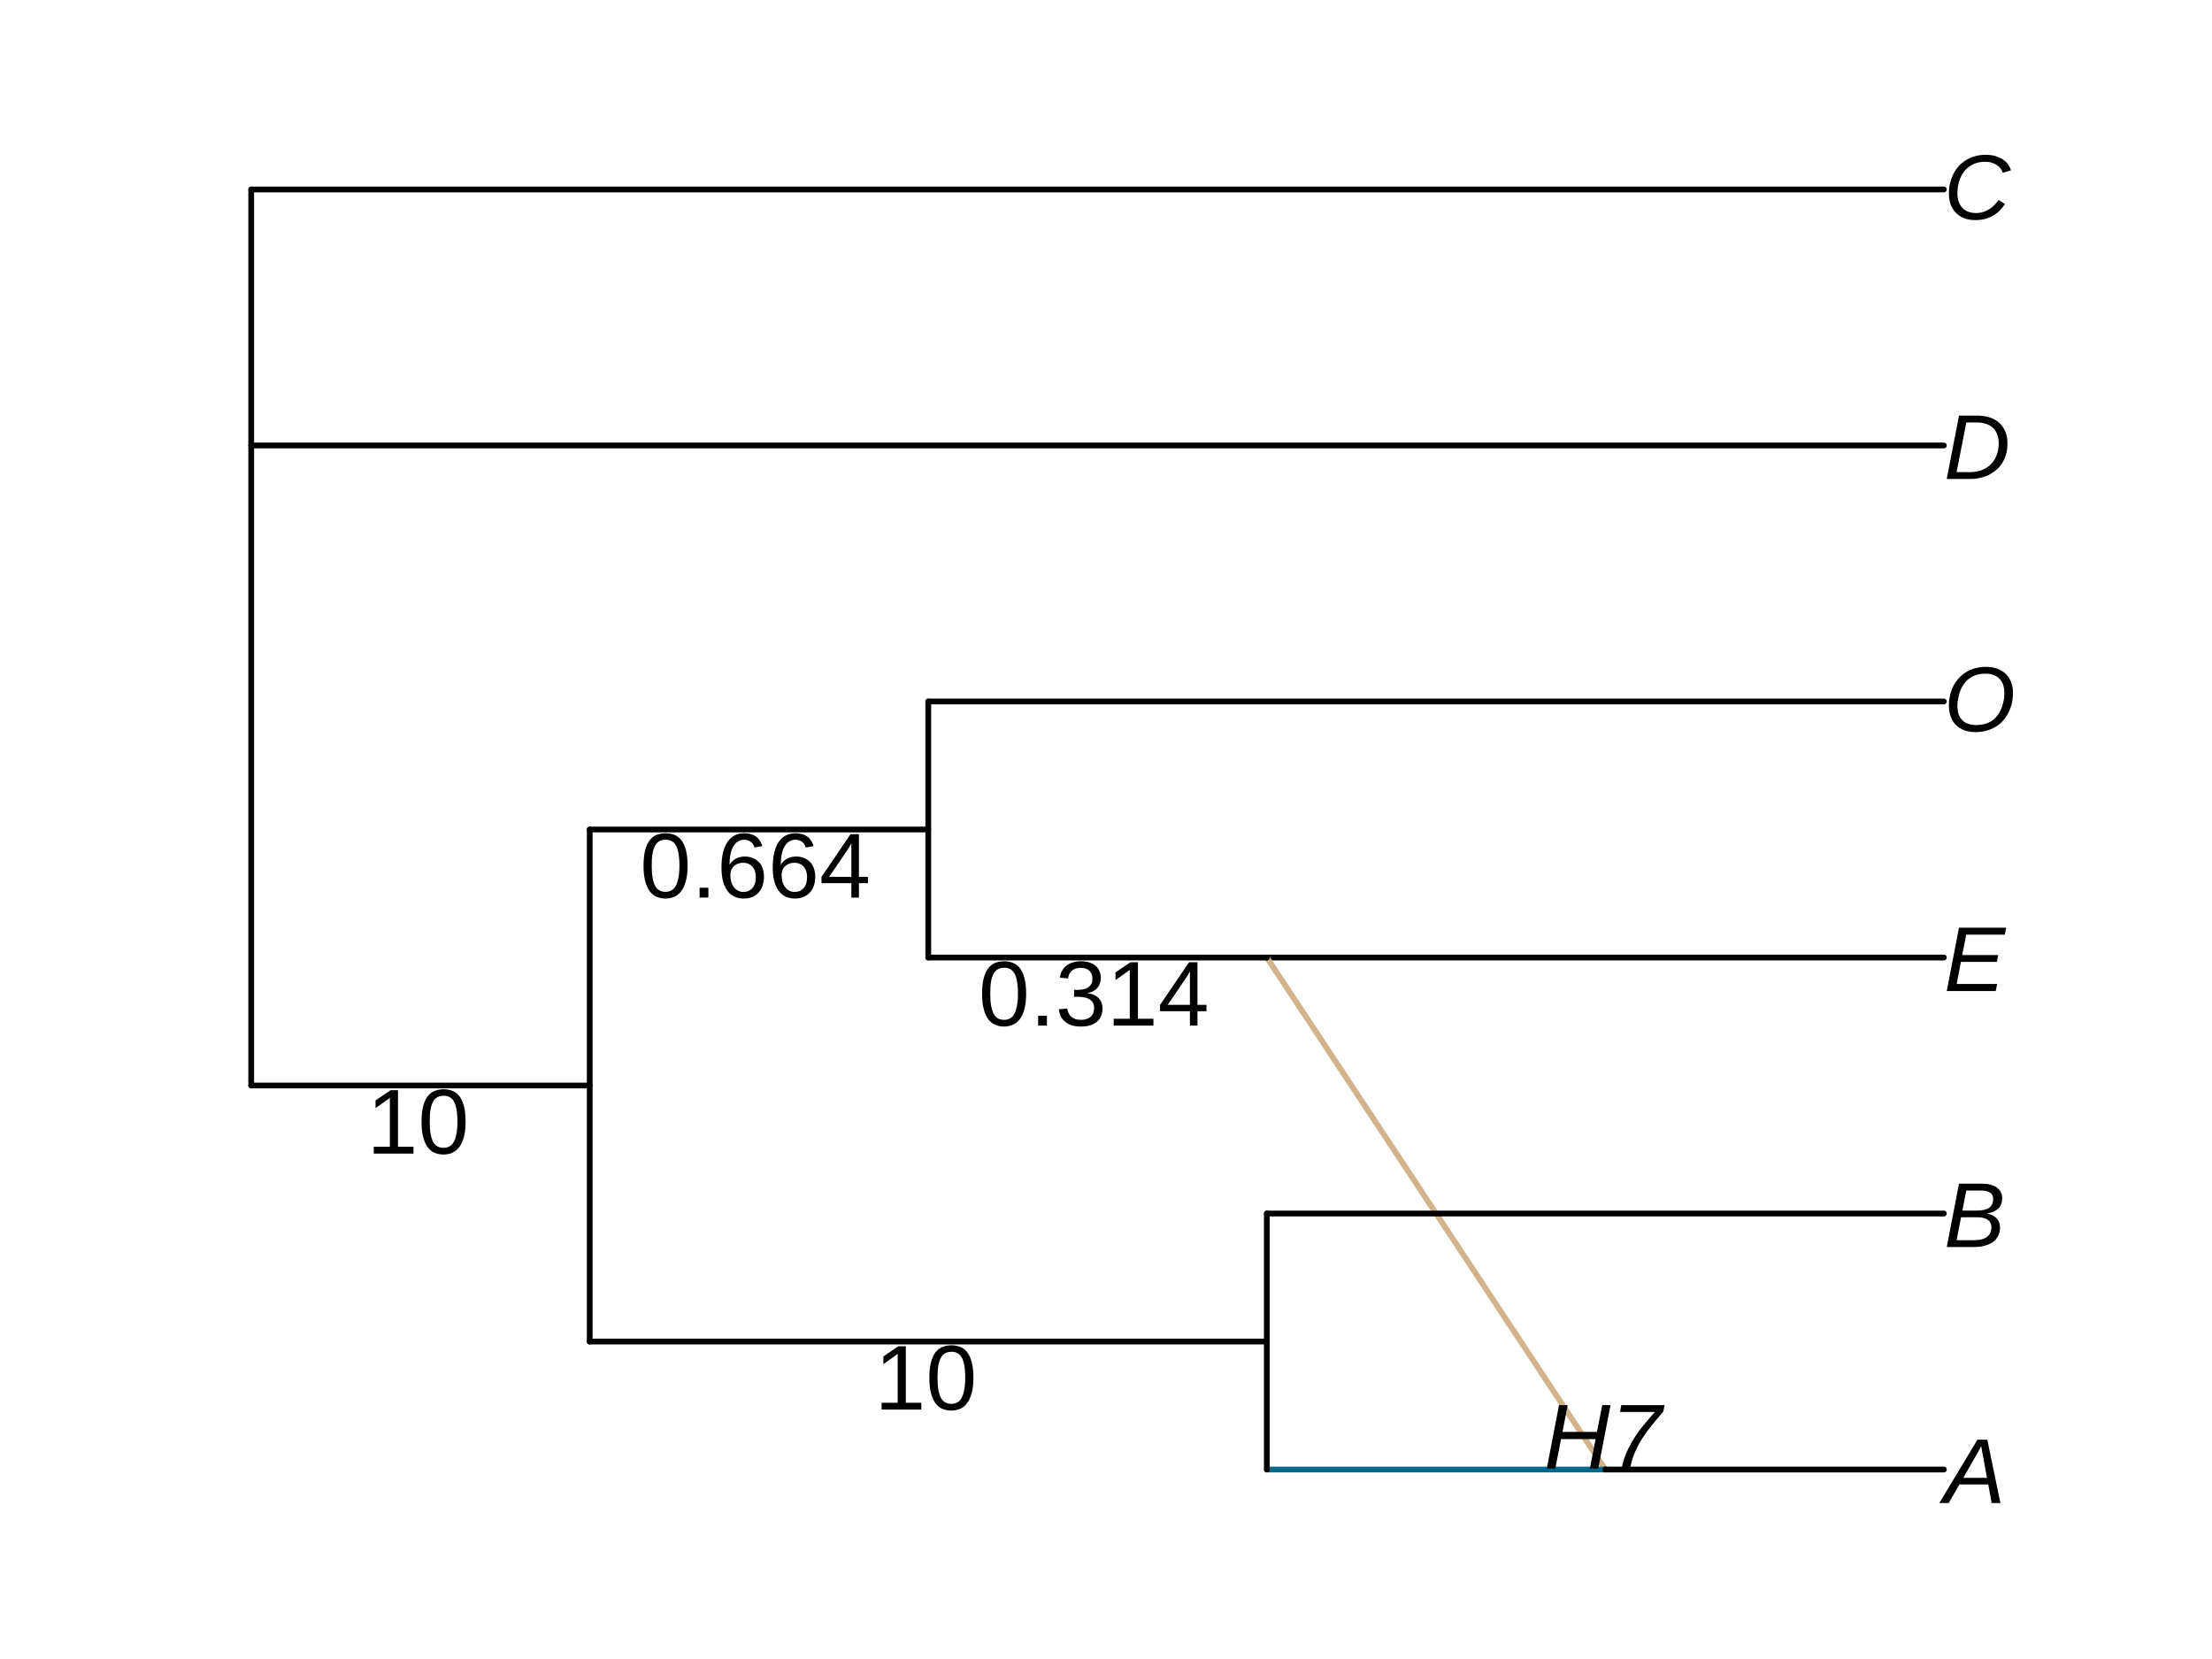
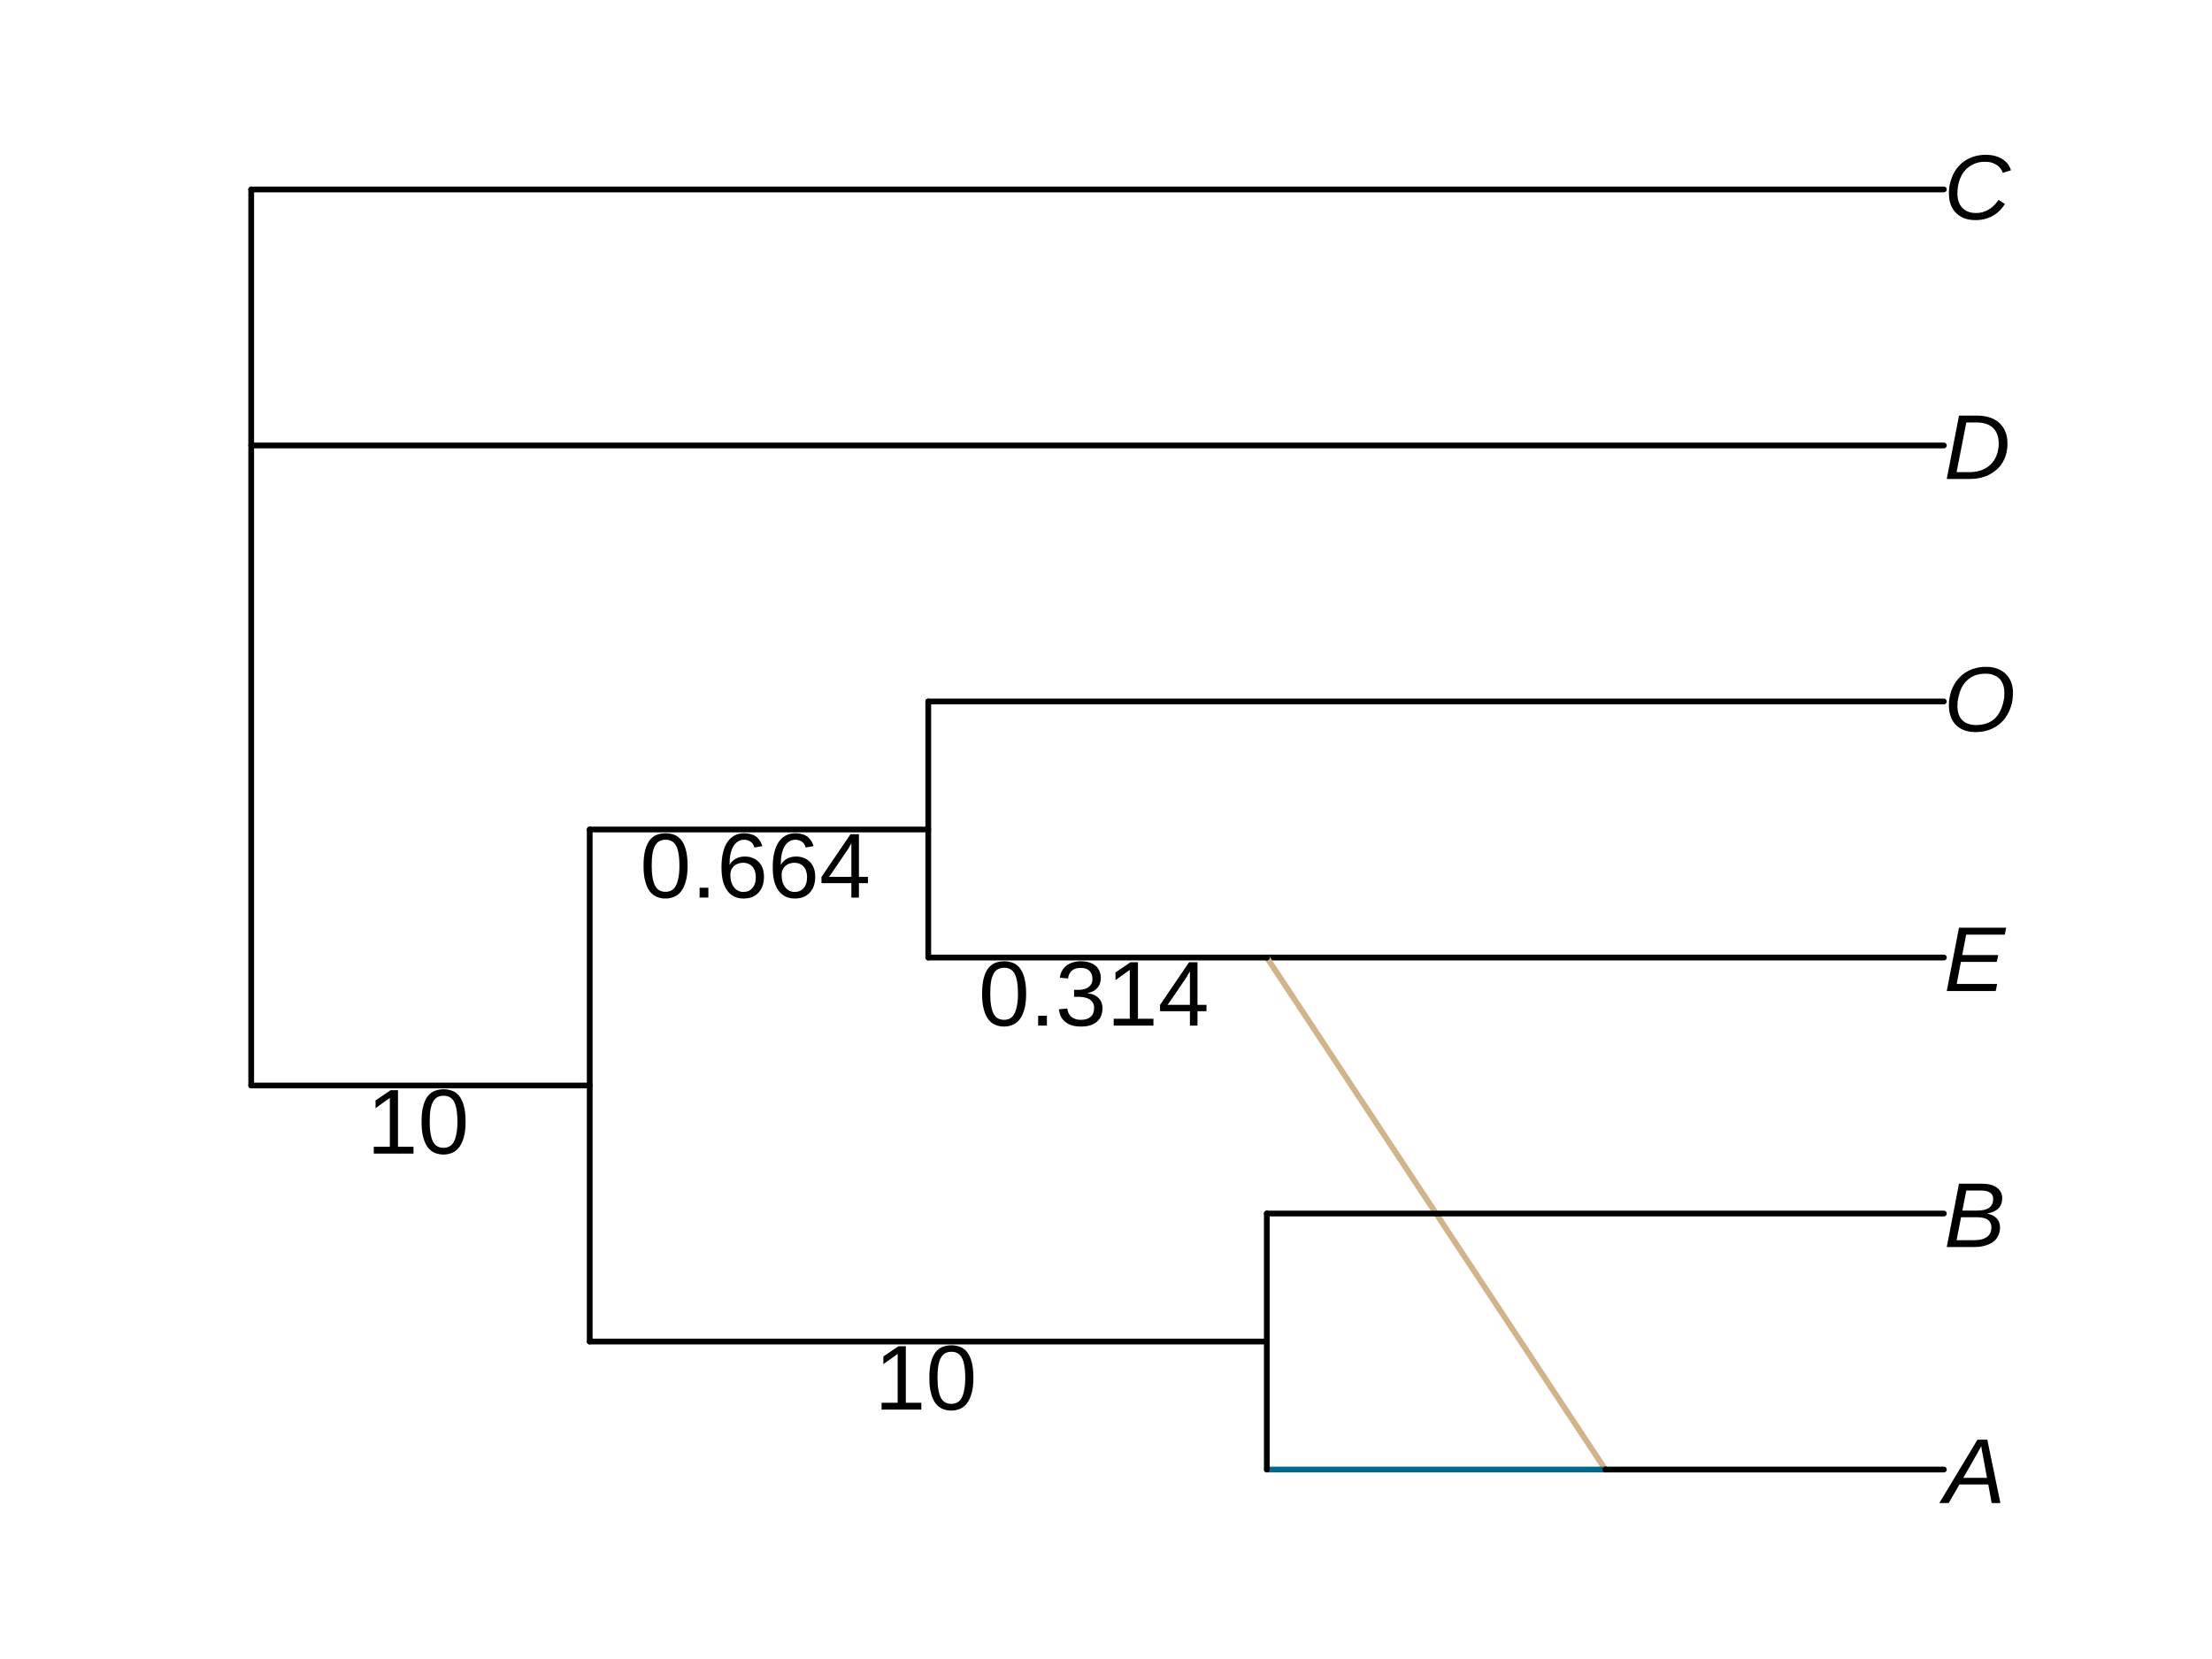
<svg xmlns="http://www.w3.org/2000/svg" xmlns:xlink="http://www.w3.org/1999/xlink" width="288pt" height="216pt" viewBox="0 0 288 216" version="1.1">
  <defs>
    <g>
      <symbol overflow="visible" id="glyph0-0">
        <path style="stroke:none;" d="M 0.406 0 L 0.406 -8 L 3.594 -8 L 3.594 0 Z M 0.797 -0.406 L 3.188 -0.406 L 3.188 -7.594 L 0.797 -7.594 Z M 0.797 -0.406 " />
      </symbol>
      <symbol overflow="visible" id="glyph0-1">
        <path style="stroke:none;" d="M 7.953 -1.969 C 7.766 -1.688 7.551 -1.414 7.312 -1.156 C 7.07 -0.906 6.797 -0.688 6.484 -0.5 C 6.18 -0.312 5.832 -0.16 5.438 -0.047 C 5.051 0.066 4.609 0.125 4.109 0.125 C 3.523 0.125 3.016 0.035 2.578 -0.141 C 2.148 -0.328 1.789 -0.578 1.5 -0.891 C 1.219 -1.203 1.004 -1.566 0.859 -1.984 C 0.723 -2.398 0.656 -2.848 0.656 -3.328 C 0.656 -3.816 0.707 -4.281 0.812 -4.719 C 0.926 -5.156 1.078 -5.562 1.266 -5.938 C 1.461 -6.312 1.703 -6.648 1.984 -6.953 C 2.266 -7.254 2.582 -7.508 2.938 -7.719 C 3.289 -7.926 3.676 -8.086 4.094 -8.203 C 4.508 -8.316 4.953 -8.375 5.422 -8.375 C 5.93 -8.375 6.375 -8.316 6.75 -8.203 C 7.125 -8.086 7.445 -7.938 7.719 -7.75 C 7.988 -7.562 8.207 -7.348 8.375 -7.109 C 8.539 -6.867 8.66 -6.617 8.734 -6.359 L 7.672 -6.031 C 7.617 -6.219 7.531 -6.395 7.406 -6.562 C 7.281 -6.738 7.125 -6.891 6.938 -7.016 C 6.75 -7.148 6.523 -7.258 6.266 -7.344 C 6.004 -7.426 5.707 -7.469 5.375 -7.469 C 4.801 -7.469 4.289 -7.363 3.844 -7.156 C 3.395 -6.945 3.016 -6.656 2.703 -6.281 C 2.398 -5.914 2.164 -5.477 2 -4.969 C 1.844 -4.469 1.766 -3.914 1.766 -3.312 C 1.766 -2.945 1.816 -2.609 1.922 -2.297 C 2.023 -1.992 2.176 -1.727 2.375 -1.5 C 2.57 -1.281 2.82 -1.109 3.125 -0.984 C 3.426 -0.859 3.773 -0.797 4.172 -0.797 C 4.523 -0.797 4.848 -0.844 5.141 -0.938 C 5.43 -1.031 5.695 -1.156 5.938 -1.312 C 6.188 -1.469 6.406 -1.648 6.594 -1.859 C 6.789 -2.066 6.969 -2.281 7.125 -2.5 Z M 7.953 -1.969 " />
      </symbol>
      <symbol overflow="visible" id="glyph0-2">
        <path style="stroke:none;" d="M 4.359 -8.25 C 4.941 -8.25 5.473 -8.172 5.953 -8.016 C 6.43 -7.867 6.844 -7.641 7.188 -7.328 C 7.531 -7.023 7.797 -6.648 7.984 -6.203 C 8.18 -5.754 8.281 -5.234 8.281 -4.641 C 8.281 -4.117 8.219 -3.641 8.094 -3.203 C 7.969 -2.773 7.797 -2.391 7.578 -2.047 C 7.359 -1.703 7.094 -1.398 6.781 -1.141 C 6.477 -0.891 6.145 -0.676 5.781 -0.5 C 5.414 -0.332 5.031 -0.207 4.625 -0.125 C 4.219 -0.039 3.801 0 3.375 0 L 0.375 0 L 1.969 -8.25 Z M 1.656 -0.891 L 3.328 -0.891 C 3.898 -0.891 4.422 -0.973 4.891 -1.141 C 5.359 -1.316 5.758 -1.566 6.094 -1.891 C 6.426 -2.211 6.68 -2.602 6.859 -3.062 C 7.047 -3.531 7.141 -4.055 7.141 -4.641 C 7.141 -5.109 7.066 -5.516 6.922 -5.859 C 6.785 -6.203 6.594 -6.484 6.344 -6.703 C 6.094 -6.922 5.797 -7.082 5.453 -7.188 C 5.109 -7.301 4.738 -7.359 4.344 -7.359 L 2.922 -7.359 Z M 1.656 -0.891 " />
      </symbol>
      <symbol overflow="visible" id="glyph0-3">
        <path style="stroke:none;" d="M 5.5 -8.375 C 6.062 -8.375 6.555 -8.289 6.984 -8.125 C 7.422 -7.957 7.785 -7.723 8.078 -7.422 C 8.379 -7.129 8.609 -6.773 8.766 -6.359 C 8.922 -5.941 9 -5.484 9 -4.984 C 9 -4.797 8.988 -4.598 8.969 -4.391 C 8.945 -4.18 8.922 -3.984 8.891 -3.797 C 8.766 -3.203 8.562 -2.66 8.281 -2.172 C 8.008 -1.691 7.672 -1.281 7.266 -0.938 C 6.859 -0.602 6.391 -0.344 5.859 -0.156 C 5.336 0.031 4.77 0.125 4.156 0.125 C 3.57 0.125 3.062 0.039 2.625 -0.125 C 2.188 -0.301 1.82 -0.539 1.531 -0.844 C 1.238 -1.156 1.02 -1.523 0.875 -1.953 C 0.727 -2.379 0.656 -2.848 0.656 -3.359 C 0.656 -3.535 0.66 -3.719 0.672 -3.906 C 0.691 -4.094 0.723 -4.285 0.766 -4.484 C 0.879 -5.066 1.07 -5.598 1.344 -6.078 C 1.625 -6.555 1.969 -6.969 2.375 -7.312 C 2.781 -7.656 3.242 -7.914 3.766 -8.094 C 4.297 -8.281 4.875 -8.375 5.5 -8.375 Z M 5.438 -7.484 C 4.926 -7.484 4.473 -7.41 4.078 -7.266 C 3.68 -7.117 3.332 -6.906 3.031 -6.625 C 2.738 -6.352 2.492 -6.02 2.297 -5.625 C 2.109 -5.238 1.969 -4.797 1.875 -4.297 C 1.832 -4.117 1.801 -3.945 1.781 -3.781 C 1.77 -3.613 1.766 -3.453 1.766 -3.297 C 1.766 -2.879 1.816 -2.516 1.922 -2.203 C 2.035 -1.891 2.195 -1.629 2.406 -1.422 C 2.613 -1.211 2.867 -1.055 3.172 -0.953 C 3.484 -0.848 3.828 -0.797 4.203 -0.797 C 4.723 -0.797 5.18 -0.867 5.578 -1.016 C 5.984 -1.16 6.332 -1.367 6.625 -1.641 C 6.914 -1.922 7.156 -2.254 7.344 -2.641 C 7.539 -3.035 7.688 -3.477 7.781 -3.969 C 7.82 -4.133 7.848 -4.301 7.859 -4.469 C 7.867 -4.645 7.875 -4.812 7.875 -4.969 C 7.875 -5.383 7.816 -5.75 7.703 -6.062 C 7.598 -6.375 7.438 -6.633 7.219 -6.844 C 7.008 -7.051 6.754 -7.207 6.453 -7.312 C 6.148 -7.426 5.812 -7.484 5.438 -7.484 Z M 5.438 -7.484 " />
      </symbol>
      <symbol overflow="visible" id="glyph0-4">
        <path style="stroke:none;" d="M 0.375 0 L 1.969 -8.25 L 8.109 -8.25 L 7.938 -7.344 L 2.906 -7.344 L 2.391 -4.688 L 7.078 -4.688 L 6.891 -3.797 L 2.219 -3.797 L 1.672 -0.922 L 6.938 -0.922 L 6.75 0 Z M 0.375 0 " />
      </symbol>
      <symbol overflow="visible" id="glyph0-5">
        <path style="stroke:none;" d="M 1.969 -8.25 L 4.953 -8.25 C 5.359 -8.25 5.723 -8.207 6.047 -8.125 C 6.379 -8.039 6.656 -7.914 6.875 -7.75 C 7.102 -7.594 7.281 -7.395 7.406 -7.156 C 7.531 -6.926 7.594 -6.664 7.594 -6.375 C 7.594 -5.801 7.426 -5.348 7.094 -5.016 C 6.758 -4.691 6.266 -4.473 5.609 -4.359 C 5.891 -4.305 6.133 -4.227 6.344 -4.125 C 6.551 -4.02 6.727 -3.891 6.875 -3.734 C 7.02 -3.578 7.129 -3.398 7.203 -3.203 C 7.273 -3.004 7.312 -2.797 7.312 -2.578 C 7.312 -2.254 7.266 -1.961 7.172 -1.703 C 7.078 -1.453 6.953 -1.227 6.797 -1.031 C 6.641 -0.844 6.453 -0.68 6.234 -0.547 C 6.016 -0.422 5.773 -0.316 5.516 -0.234 C 5.266 -0.148 5 -0.086 4.719 -0.047 C 4.438 -0.016 4.148 0 3.859 0 L 0.375 0 Z M 2.406 -4.75 L 4.344 -4.75 C 5.051 -4.75 5.57 -4.875 5.906 -5.125 C 6.25 -5.383 6.422 -5.766 6.422 -6.266 C 6.422 -6.629 6.285 -6.898 6.016 -7.078 C 5.754 -7.266 5.367 -7.359 4.859 -7.359 L 2.922 -7.359 Z M 1.656 -0.891 L 3.812 -0.891 C 4.113 -0.891 4.41 -0.91 4.703 -0.953 C 4.992 -1.004 5.25 -1.094 5.469 -1.219 C 5.688 -1.344 5.859 -1.516 5.984 -1.734 C 6.117 -1.953 6.188 -2.238 6.188 -2.594 C 6.188 -3.008 6.031 -3.328 5.719 -3.547 C 5.406 -3.766 4.961 -3.875 4.391 -3.875 L 2.234 -3.875 Z M 1.656 -0.891 " />
      </symbol>
      <symbol overflow="visible" id="glyph0-6">
        <path style="stroke:none;" d="M 6.219 0 L 5.781 -2.422 L 2.031 -2.422 L 0.625 0 L -0.594 0 L 4.375 -8.25 L 5.656 -8.25 L 7.359 0 Z M 5.109 -6.062 C 5.078 -6.219 5.047 -6.367 5.016 -6.516 C 4.984 -6.672 4.957 -6.812 4.938 -6.938 C 4.914 -7.07 4.898 -7.18 4.891 -7.266 C 4.879 -7.348 4.867 -7.395 4.859 -7.406 C 4.859 -7.395 4.832 -7.344 4.781 -7.25 C 4.738 -7.164 4.68 -7.062 4.609 -6.938 C 4.535 -6.812 4.457 -6.672 4.375 -6.516 C 4.289 -6.359 4.203 -6.203 4.109 -6.047 L 2.531 -3.281 L 5.609 -3.281 Z M 5.109 -6.062 " />
-       </symbol>
-       <symbol overflow="visible" id="glyph0-7">
-         <path style="stroke:none;" d="M 5.984 0 L 6.734 -3.828 L 2.234 -3.828 L 1.484 0 L 0.375 0 L 1.969 -8.25 L 3.094 -8.25 L 2.422 -4.766 L 6.906 -4.766 L 7.594 -8.25 L 8.672 -8.25 L 7.078 0 Z M 5.984 0 " />
-       </symbol>
-       <symbol overflow="visible" id="glyph0-8">
-         <path style="stroke:none;" d="M 6.875 -7.406 C 6.52 -6.977 6.176 -6.57 5.844 -6.188 C 5.52 -5.801 5.211 -5.414 4.922 -5.031 C 4.641 -4.656 4.375 -4.273 4.125 -3.891 C 3.875 -3.504 3.648 -3.109 3.453 -2.703 C 3.254 -2.297 3.078 -1.867 2.922 -1.422 C 2.773 -0.973 2.648 -0.5 2.547 0 L 1.453 0 C 1.598 -0.75 1.812 -1.441 2.094 -2.078 C 2.375 -2.723 2.703 -3.344 3.078 -3.938 C 3.453 -4.531 3.867 -5.102 4.328 -5.656 C 4.785 -6.219 5.27 -6.785 5.781 -7.359 L 1.25 -7.359 L 1.406 -8.25 L 7.047 -8.25 Z M 6.875 -7.406 " />
      </symbol>
      <symbol overflow="visible" id="glyph1-0">
        <path style="stroke:none;" d="M 0.406 0 L 0.406 -8 L 3.594 -8 L 3.594 0 Z M 0.797 -0.406 L 3.188 -0.406 L 3.188 -7.594 L 0.797 -7.594 Z M 0.797 -0.406 " />
      </symbol>
      <symbol overflow="visible" id="glyph1-1">
        <path style="stroke:none;" d="M 6.203 -4.125 C 6.203 -3.332 6.125 -2.664 5.969 -2.125 C 5.82 -1.582 5.617 -1.145 5.359 -0.812 C 5.098 -0.477 4.789 -0.238 4.438 -0.094 C 4.094 0.051 3.723 0.125 3.328 0.125 C 2.922 0.125 2.539 0.051 2.188 -0.094 C 1.844 -0.238 1.539 -0.477 1.281 -0.812 C 1.031 -1.145 0.832 -1.582 0.688 -2.125 C 0.539 -2.664 0.469 -3.332 0.469 -4.125 C 0.469 -4.957 0.539 -5.645 0.688 -6.188 C 0.832 -6.738 1.035 -7.176 1.297 -7.5 C 1.555 -7.82 1.859 -8.047 2.203 -8.172 C 2.555 -8.305 2.941 -8.375 3.359 -8.375 C 3.754 -8.375 4.125 -8.305 4.469 -8.172 C 4.812 -8.047 5.113 -7.82 5.375 -7.5 C 5.633 -7.176 5.836 -6.738 5.984 -6.188 C 6.129 -5.645 6.203 -4.957 6.203 -4.125 Z M 5.141 -4.125 C 5.141 -4.781 5.098 -5.328 5.016 -5.766 C 4.941 -6.203 4.828 -6.551 4.672 -6.812 C 4.516 -7.07 4.328 -7.254 4.109 -7.359 C 3.891 -7.473 3.641 -7.531 3.359 -7.531 C 3.055 -7.531 2.789 -7.473 2.562 -7.359 C 2.344 -7.254 2.156 -7.07 2 -6.812 C 1.844 -6.551 1.723 -6.203 1.641 -5.766 C 1.566 -5.328 1.531 -4.781 1.531 -4.125 C 1.531 -3.5 1.57 -2.969 1.656 -2.531 C 1.738 -2.094 1.852 -1.742 2 -1.484 C 2.156 -1.223 2.344 -1.035 2.562 -0.922 C 2.789 -0.805 3.047 -0.75 3.328 -0.75 C 3.609 -0.75 3.859 -0.805 4.078 -0.922 C 4.305 -1.035 4.492 -1.223 4.641 -1.484 C 4.797 -1.742 4.914 -2.094 5 -2.531 C 5.094 -2.969 5.141 -3.5 5.141 -4.125 Z M 5.141 -4.125 " />
      </symbol>
      <symbol overflow="visible" id="glyph1-2">
        <path style="stroke:none;" d="M 1.094 0 L 1.094 -1.281 L 2.234 -1.281 L 2.234 0 Z M 1.094 0 " />
      </symbol>
      <symbol overflow="visible" id="glyph1-3">
        <path style="stroke:none;" d="M 6.141 -2.281 C 6.141 -1.906 6.078 -1.566 5.953 -1.266 C 5.836 -0.973 5.66 -0.723 5.422 -0.516 C 5.18 -0.305 4.883 -0.145 4.531 -0.031 C 4.188 0.07 3.789 0.125 3.344 0.125 C 2.832 0.125 2.398 0.062 2.047 -0.062 C 1.703 -0.195 1.414 -0.367 1.188 -0.578 C 0.957 -0.785 0.785 -1.02 0.672 -1.281 C 0.566 -1.551 0.492 -1.832 0.453 -2.125 L 1.547 -2.219 C 1.578 -2 1.633 -1.801 1.719 -1.625 C 1.801 -1.445 1.914 -1.289 2.062 -1.156 C 2.207 -1.031 2.383 -0.93 2.594 -0.859 C 2.801 -0.785 3.051 -0.75 3.344 -0.75 C 3.875 -0.75 4.289 -0.879 4.594 -1.141 C 4.895 -1.41 5.047 -1.801 5.047 -2.312 C 5.047 -2.613 4.977 -2.859 4.844 -3.047 C 4.707 -3.234 4.539 -3.379 4.344 -3.484 C 4.145 -3.586 3.926 -3.656 3.688 -3.688 C 3.445 -3.727 3.227 -3.75 3.031 -3.75 L 2.438 -3.75 L 2.438 -4.656 L 3.016 -4.656 C 3.211 -4.656 3.414 -4.676 3.625 -4.719 C 3.844 -4.758 4.039 -4.832 4.219 -4.938 C 4.395 -5.051 4.539 -5.195 4.656 -5.375 C 4.77 -5.562 4.828 -5.797 4.828 -6.078 C 4.828 -6.523 4.695 -6.875 4.438 -7.125 C 4.188 -7.383 3.801 -7.516 3.281 -7.516 C 2.82 -7.516 2.445 -7.395 2.156 -7.156 C 1.875 -6.914 1.707 -6.578 1.656 -6.141 L 0.594 -6.234 C 0.633 -6.598 0.734 -6.91 0.891 -7.172 C 1.047 -7.441 1.242 -7.664 1.484 -7.844 C 1.734 -8.02 2.008 -8.148 2.312 -8.234 C 2.625 -8.328 2.953 -8.375 3.297 -8.375 C 3.754 -8.375 4.148 -8.316 4.484 -8.203 C 4.816 -8.086 5.086 -7.93 5.297 -7.734 C 5.516 -7.535 5.672 -7.301 5.766 -7.031 C 5.867 -6.77 5.922 -6.488 5.922 -6.188 C 5.922 -5.945 5.883 -5.723 5.812 -5.516 C 5.75 -5.305 5.645 -5.113 5.5 -4.938 C 5.363 -4.77 5.188 -4.625 4.969 -4.5 C 4.75 -4.383 4.488 -4.297 4.188 -4.234 L 4.188 -4.219 C 4.52 -4.176 4.805 -4.098 5.047 -3.984 C 5.297 -3.867 5.5 -3.723 5.656 -3.547 C 5.82 -3.379 5.941 -3.188 6.016 -2.969 C 6.098 -2.75 6.141 -2.52 6.141 -2.281 Z M 6.141 -2.281 " />
      </symbol>
      <symbol overflow="visible" id="glyph1-4">
        <path style="stroke:none;" d="M 0.922 0 L 0.922 -0.891 L 3.016 -0.891 L 3.016 -7.25 L 1.156 -5.922 L 1.156 -6.922 L 3.109 -8.25 L 4.078 -8.25 L 4.078 -0.891 L 6.094 -0.891 L 6.094 0 Z M 0.922 0 " />
      </symbol>
      <symbol overflow="visible" id="glyph1-5">
        <path style="stroke:none;" d="M 5.156 -1.875 L 5.156 0 L 4.172 0 L 4.172 -1.875 L 0.281 -1.875 L 0.281 -2.688 L 4.062 -8.25 L 5.156 -8.25 L 5.156 -2.703 L 6.328 -2.703 L 6.328 -1.875 Z M 4.172 -7.062 C 4.16 -7.039 4.141 -7.004 4.109 -6.953 C 4.078 -6.898 4.039 -6.836 4 -6.766 C 3.957 -6.691 3.914 -6.617 3.875 -6.547 C 3.844 -6.473 3.812 -6.414 3.781 -6.375 L 1.656 -3.25 C 1.633 -3.219 1.602 -3.176 1.562 -3.125 C 1.531 -3.07 1.492 -3.02 1.453 -2.969 C 1.422 -2.914 1.383 -2.863 1.344 -2.812 C 1.301 -2.77 1.27 -2.734 1.25 -2.703 L 4.172 -2.703 Z M 4.172 -7.062 " />
      </symbol>
      <symbol overflow="visible" id="glyph1-6">
        <path style="stroke:none;" d="M 6.141 -2.703 C 6.141 -2.285 6.082 -1.906 5.969 -1.562 C 5.852 -1.219 5.68 -0.922 5.453 -0.672 C 5.234 -0.422 4.957 -0.223 4.625 -0.078 C 4.289 0.055 3.91 0.125 3.484 0.125 C 3.004 0.125 2.582 0.031 2.219 -0.156 C 1.863 -0.344 1.566 -0.609 1.328 -0.953 C 1.086 -1.297 0.906 -1.719 0.781 -2.219 C 0.664 -2.727 0.609 -3.301 0.609 -3.938 C 0.609 -4.676 0.676 -5.32 0.812 -5.875 C 0.945 -6.426 1.141 -6.883 1.391 -7.25 C 1.648 -7.625 1.961 -7.906 2.328 -8.094 C 2.691 -8.281 3.102 -8.375 3.562 -8.375 C 3.844 -8.375 4.102 -8.344 4.344 -8.281 C 4.594 -8.227 4.816 -8.133 5.016 -8 C 5.223 -7.875 5.398 -7.703 5.547 -7.484 C 5.703 -7.273 5.828 -7.016 5.922 -6.703 L 4.906 -6.516 C 4.801 -6.867 4.629 -7.125 4.391 -7.281 C 4.148 -7.445 3.867 -7.531 3.547 -7.531 C 3.266 -7.531 3.004 -7.457 2.766 -7.312 C 2.535 -7.176 2.336 -6.973 2.172 -6.703 C 2.004 -6.43 1.875 -6.086 1.781 -5.672 C 1.695 -5.266 1.656 -4.789 1.656 -4.25 C 1.852 -4.602 2.125 -4.875 2.469 -5.062 C 2.812 -5.25 3.207 -5.344 3.656 -5.344 C 4.031 -5.344 4.367 -5.281 4.672 -5.156 C 4.984 -5.031 5.25 -4.852 5.469 -4.625 C 5.688 -4.406 5.852 -4.129 5.969 -3.797 C 6.082 -3.473 6.141 -3.109 6.141 -2.703 Z M 5.078 -2.656 C 5.078 -2.938 5.039 -3.191 4.969 -3.422 C 4.895 -3.66 4.785 -3.859 4.641 -4.016 C 4.504 -4.18 4.332 -4.305 4.125 -4.391 C 3.926 -4.484 3.688 -4.531 3.406 -4.531 C 3.219 -4.531 3.023 -4.5 2.828 -4.438 C 2.629 -4.383 2.453 -4.289 2.297 -4.156 C 2.141 -4.031 2.008 -3.863 1.906 -3.656 C 1.812 -3.457 1.766 -3.207 1.766 -2.906 C 1.766 -2.602 1.801 -2.316 1.875 -2.047 C 1.957 -1.785 2.07 -1.555 2.219 -1.359 C 2.363 -1.172 2.539 -1.02 2.75 -0.906 C 2.957 -0.789 3.191 -0.734 3.453 -0.734 C 3.703 -0.734 3.926 -0.773 4.125 -0.859 C 4.332 -0.953 4.504 -1.082 4.641 -1.25 C 4.785 -1.414 4.895 -1.613 4.969 -1.844 C 5.039 -2.082 5.078 -2.352 5.078 -2.656 Z M 5.078 -2.656 " />
      </symbol>
    </g>
  </defs>
  <g id="surface166">
    <rect x="0" y="0" width="288" height="216" style="fill:rgb(100%,100%,100%);fill-opacity:1;stroke:none;" />
    <path style="fill:none;stroke-width:0.75;stroke-linecap:round;stroke-linejoin:round;stroke:rgb(0%,0%,0%);stroke-opacity:1;stroke-miterlimit:10;" d="M 32.707 24.668 L 253.09 24.668 " />
    <path style="fill:none;stroke-width:0.75;stroke-linecap:round;stroke-linejoin:round;stroke:rgb(0%,0%,0%);stroke-opacity:1;stroke-miterlimit:10;" d="M 32.707 58 L 253.09 58 " />
    <path style="fill:none;stroke-width:0.75;stroke-linecap:round;stroke-linejoin:round;stroke:rgb(0%,0%,0%);stroke-opacity:1;stroke-miterlimit:10;" d="M 120.859 91.332 L 253.09 91.332 " />
    <path style="fill:none;stroke-width:0.75;stroke-linecap:round;stroke-linejoin:round;stroke:rgb(0%,0%,0%);stroke-opacity:1;stroke-miterlimit:10;" d="M 164.938 124.668 L 253.09 124.668 " />
    <path style="fill:none;stroke-width:0.75;stroke-linecap:round;stroke-linejoin:round;stroke:rgb(82.353%,70.588%,54.902%);stroke-opacity:1;stroke-miterlimit:10;" d="M 164.938 124.668 L 209.016 191.332 " />
    <path style="fill:none;stroke-width:0.75;stroke-linecap:round;stroke-linejoin:round;stroke:rgb(0%,0%,0%);stroke-opacity:1;stroke-miterlimit:10;" d="M 120.859 124.668 L 164.938 124.668 " />
    <path style="fill:none;stroke-width:0.75;stroke-linecap:round;stroke-linejoin:round;stroke:rgb(0%,0%,0%);stroke-opacity:1;stroke-miterlimit:10;" d="M 76.781 108 L 120.859 108 " />
    <path style="fill:none;stroke-width:0.75;stroke-linecap:round;stroke-linejoin:round;stroke:rgb(0%,0%,0%);stroke-opacity:1;stroke-miterlimit:10;" d="M 164.938 158 L 253.09 158 " />
    <path style="fill:none;stroke-width:0.75;stroke-linecap:round;stroke-linejoin:round;stroke:rgb(0%,0%,0%);stroke-opacity:1;stroke-miterlimit:10;" d="M 209.016 191.332 L 253.09 191.332 " />
    <path style="fill:none;stroke-width:0.75;stroke-linecap:round;stroke-linejoin:round;stroke:rgb(0%,40.784%,54.51%);stroke-opacity:1;stroke-miterlimit:10;" d="M 164.938 191.332 L 209.016 191.332 " />
    <path style="fill:none;stroke-width:0.75;stroke-linecap:round;stroke-linejoin:round;stroke:rgb(0%,0%,0%);stroke-opacity:1;stroke-miterlimit:10;" d="M 76.781 174.668 L 164.938 174.668 " />
    <path style="fill:none;stroke-width:0.75;stroke-linecap:round;stroke-linejoin:round;stroke:rgb(0%,0%,0%);stroke-opacity:1;stroke-miterlimit:10;" d="M 32.707 141.332 L 76.781 141.332 " />
    <path style="fill:none;stroke-width:0.75;stroke-linecap:round;stroke-linejoin:round;stroke:rgb(0%,0%,0%);stroke-opacity:1;stroke-miterlimit:10;" d="M 164.938 124.668 L 164.938 124.668 " />
    <path style="fill:none;stroke-width:0.75;stroke-linecap:round;stroke-linejoin:round;stroke:rgb(0%,0%,0%);stroke-opacity:1;stroke-miterlimit:10;" d="M 120.859 124.668 L 120.859 91.332 " />
    <path style="fill:none;stroke-width:0.75;stroke-linecap:round;stroke-linejoin:round;stroke:rgb(0%,0%,0%);stroke-opacity:1;stroke-miterlimit:10;" d="M 209.016 191.332 L 209.016 191.332 " />
    <path style="fill:none;stroke-width:0.75;stroke-linecap:round;stroke-linejoin:round;stroke:rgb(0%,0%,0%);stroke-opacity:1;stroke-miterlimit:10;" d="M 164.938 191.332 L 164.938 158 " />
    <path style="fill:none;stroke-width:0.75;stroke-linecap:round;stroke-linejoin:round;stroke:rgb(0%,0%,0%);stroke-opacity:1;stroke-miterlimit:10;" d="M 76.781 174.668 L 76.781 108 " />
    <path style="fill:none;stroke-width:0.75;stroke-linecap:round;stroke-linejoin:round;stroke:rgb(0%,0%,0%);stroke-opacity:1;stroke-miterlimit:10;" d="M 32.707 141.332 L 32.707 24.668 " />
    <g style="fill:rgb(0%,0%,0%);fill-opacity:1;">
      <use xlink:href="#glyph0-1" x="253.09" y="28.531" />
    </g>
    <g style="fill:rgb(0%,0%,0%);fill-opacity:1;">
      <use xlink:href="#glyph0-2" x="253.09" y="62.363" />
    </g>
    <g style="fill:rgb(0%,0%,0%);fill-opacity:1;">
      <use xlink:href="#glyph0-3" x="253.09" y="95.195" />
    </g>
    <g style="fill:rgb(0%,0%,0%);fill-opacity:1;">
      <use xlink:href="#glyph0-4" x="253.09" y="129.031" />
    </g>
    <g style="fill:rgb(0%,0%,0%);fill-opacity:1;">
      <use xlink:href="#glyph0-5" x="253.09" y="162.363" />
    </g>
    <g style="fill:rgb(0%,0%,0%);fill-opacity:1;">
      <use xlink:href="#glyph0-6" x="253.09" y="195.695" />
    </g>
    <g style="fill:rgb(0%,0%,0%);fill-opacity:1;">
-       <use xlink:href="#glyph0-7" x="201.016" y="191.195" />
-       <use xlink:href="#glyph0-8" x="209.682" y="191.195" />
-     </g>
-     <g style="fill:rgb(0%,0%,0%);fill-opacity:1;">
      <use xlink:href="#glyph1-1" x="127.398" y="133.531" />
      <use xlink:href="#glyph1-2" x="134.072" y="133.531" />
      <use xlink:href="#glyph1-3" x="137.406" y="133.531" />
      <use xlink:href="#glyph1-4" x="144.08" y="133.531" />
      <use xlink:href="#glyph1-5" x="150.754" y="133.531" />
    </g>
    <g style="fill:rgb(0%,0%,0%);fill-opacity:1;">
      <use xlink:href="#glyph1-1" x="83.32" y="116.863" />
      <use xlink:href="#glyph1-2" x="89.994" y="116.863" />
      <use xlink:href="#glyph1-6" x="93.328" y="116.863" />
      <use xlink:href="#glyph1-6" x="100.002" y="116.863" />
      <use xlink:href="#glyph1-5" x="106.676" y="116.863" />
    </g>
    <g style="fill:rgb(0%,0%,0%);fill-opacity:1;">
      <use xlink:href="#glyph1-4" x="113.859" y="183.531" />
      <use xlink:href="#glyph1-1" x="120.533" y="183.531" />
    </g>
    <g style="fill:rgb(0%,0%,0%);fill-opacity:1;">
      <use xlink:href="#glyph1-4" x="47.742" y="150.195" />
      <use xlink:href="#glyph1-1" x="54.416" y="150.195" />
    </g>
  </g>
</svg>
